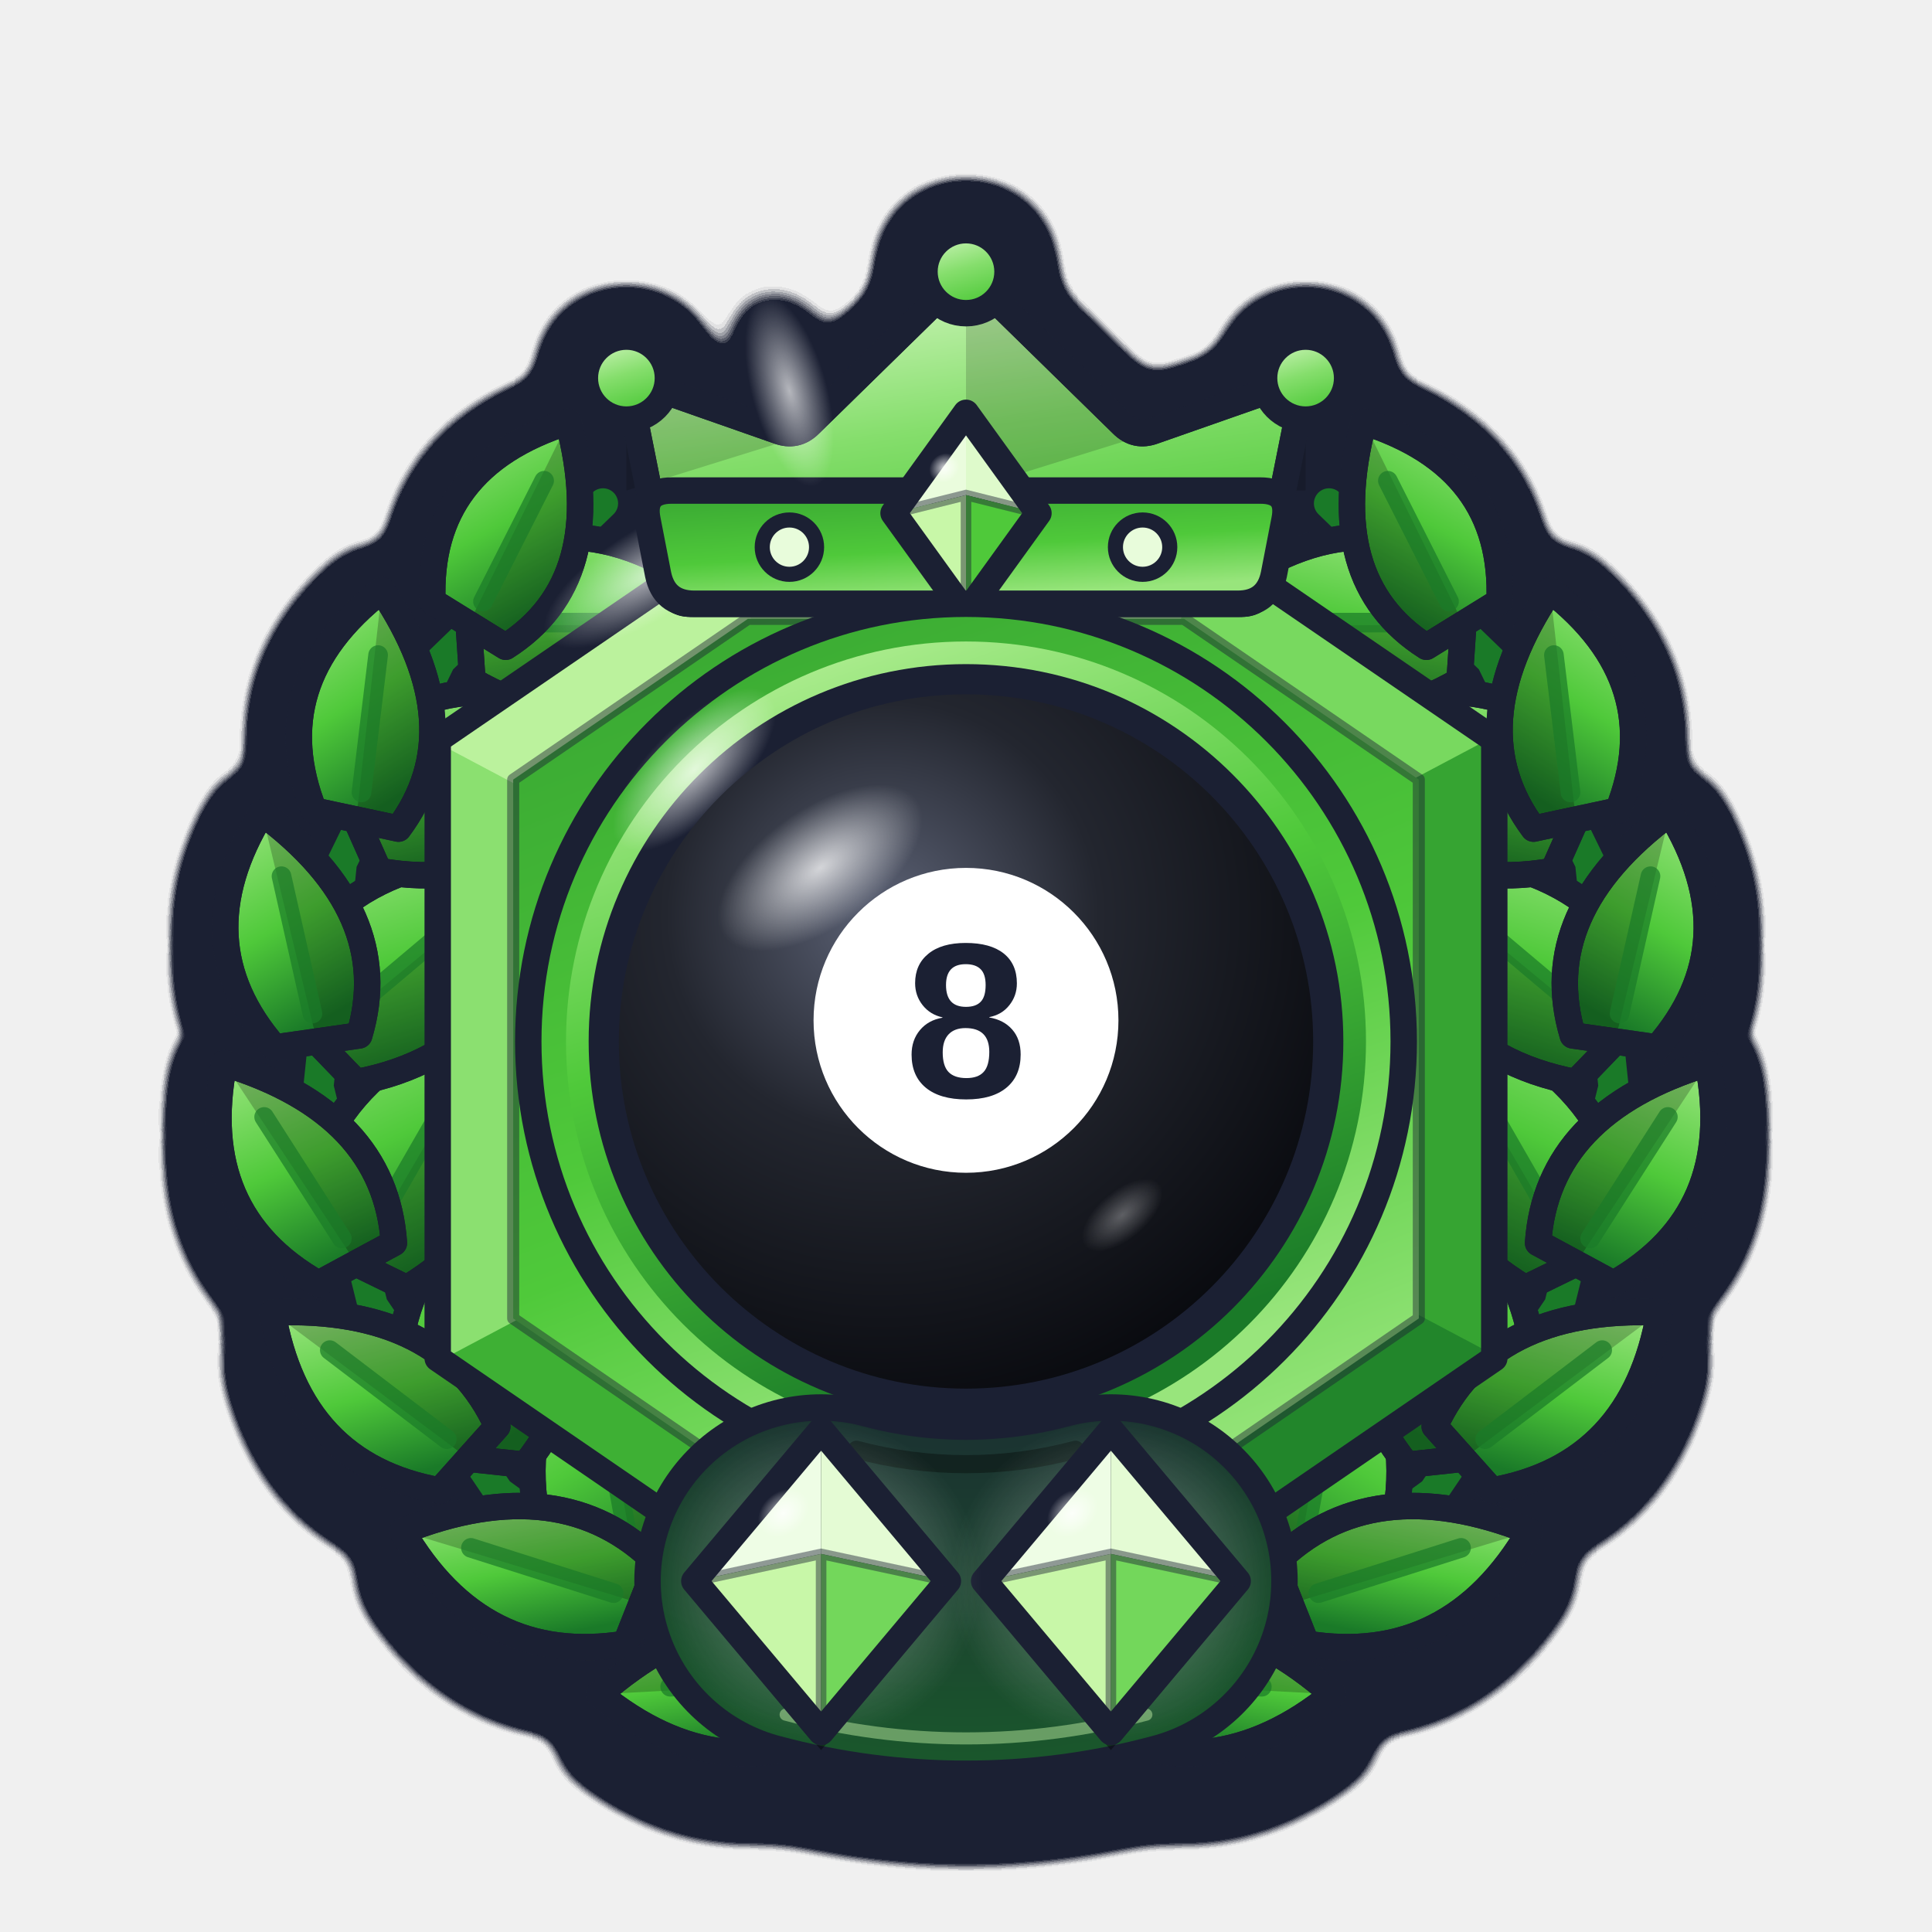
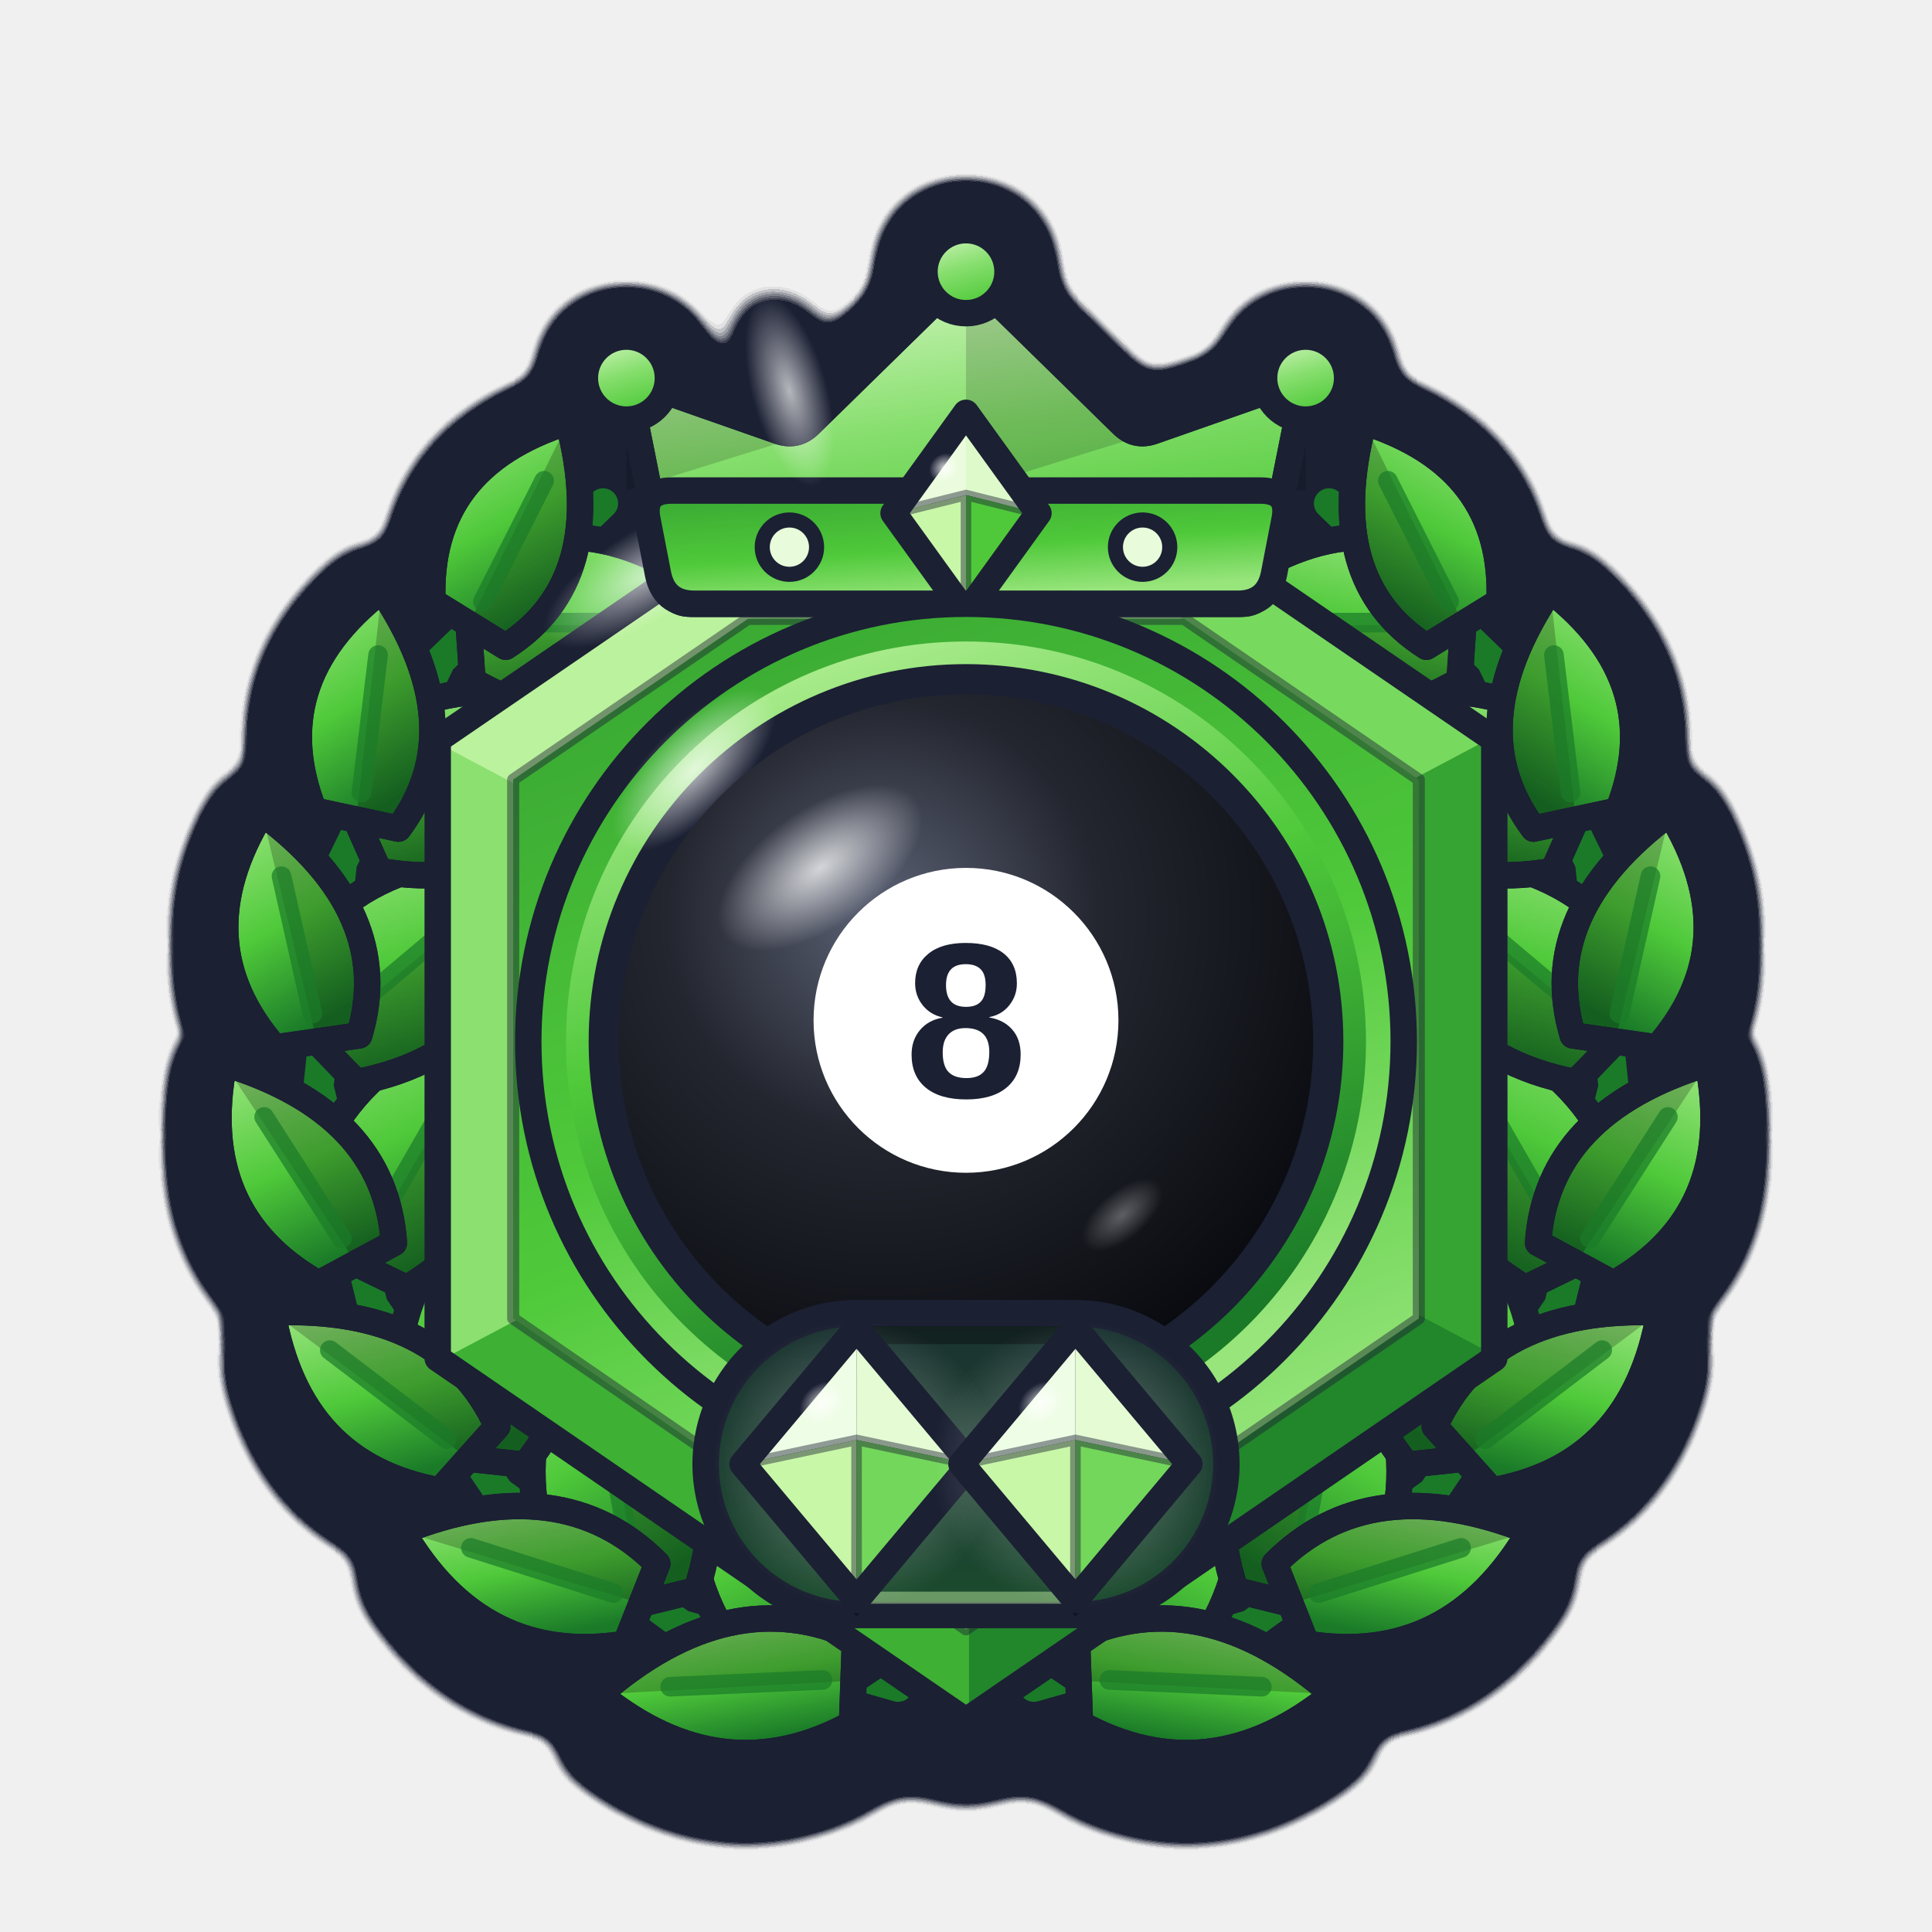
<svg xmlns="http://www.w3.org/2000/svg" width="512" height="512" viewBox="0 0 256 256">
  <defs>
    <linearGradient id="blue" x1="0" y1="0" x2="0.35" y2="1">
      <stop offset="0" stop-color="#9ED3FF" />
      <stop offset="0.45" stop-color="#3B9BFF" />
      <stop offset="1" stop-color="#1F6BD0" />
    </linearGradient>
    <linearGradient id="green" x1="0" y1="0" x2="0.35" y2="1">
      <stop offset="0" stop-color="#A8F5BE" />
      <stop offset="0.45" stop-color="#3DD66B" />
      <stop offset="1" stop-color="#1E9E47" />
    </linearGradient>
    <linearGradient id="red" x1="0" y1="0" x2="0.35" y2="1">
      <stop offset="0" stop-color="#FFA3A3" />
      <stop offset="0.45" stop-color="#FF4D4D" />
      <stop offset="1" stop-color="#C9283A" />
    </linearGradient>
    <linearGradient id="gold" x1="0" y1="0" x2="0.35" y2="1">
      <stop offset="0" stop-color="#FFF1A0" />
      <stop offset="0.45" stop-color="#FFC928" />
      <stop offset="1" stop-color="#DB8E00" />
    </linearGradient>
    <linearGradient id="wood" x1="0" y1="0" x2="0.35" y2="1">
      <stop offset="0" stop-color="#FFD9A0" />
      <stop offset="0.45" stop-color="#E7A35C" />
      <stop offset="1" stop-color="#A8622A" />
    </linearGradient>
    <linearGradient id="darkwood" x1="0" y1="0" x2="0.35" y2="1">
      <stop offset="0" stop-color="#C07A45" />
      <stop offset="0.45" stop-color="#8A4B22" />
      <stop offset="1" stop-color="#5E3014" />
    </linearGradient>
    <linearGradient id="white" x1="0" y1="0" x2="0.35" y2="1">
      <stop offset="0" stop-color="#FFFFFF" />
      <stop offset="0.45" stop-color="#F4F8FF" />
      <stop offset="1" stop-color="#C9D6EA" />
    </linearGradient>
    <linearGradient id="grey" x1="0" y1="0" x2="0.35" y2="1">
      <stop offset="0" stop-color="#E4E9F2" />
      <stop offset="0.45" stop-color="#AEB8C8" />
      <stop offset="1" stop-color="#7B869A" />
    </linearGradient>
    <linearGradient id="steel" x1="0" y1="0" x2="0.35" y2="1">
      <stop offset="0" stop-color="#D8E6F7" />
      <stop offset="0.45" stop-color="#9FB2CC" />
      <stop offset="1" stop-color="#6A7D98" />
    </linearGradient>
    <linearGradient id="cloth" x1="0" y1="0" x2="0.35" y2="1">
      <stop offset="0" stop-color="#6FE08E" />
      <stop offset="0.45" stop-color="#2FA24F" />
      <stop offset="1" stop-color="#1C7A37" />
    </linearGradient>
    <linearGradient id="sad" x1="0" y1="0" x2="0.35" y2="1">
      <stop offset="0" stop-color="#C4D4EE" />
      <stop offset="0.45" stop-color="#8EA3C7" />
      <stop offset="1" stop-color="#5E7299" />
    </linearGradient>
    <linearGradient id="purple" x1="0" y1="0" x2="0.35" y2="1">
      <stop offset="0" stop-color="#D7B8FF" />
      <stop offset="0.45" stop-color="#A259FF" />
      <stop offset="1" stop-color="#6E2FD0" />
    </linearGradient>
    <radialGradient id="shine" cx="0.5" cy="0.5" r="0.5">
      <stop offset="0" stop-color="#FFFFFF" stop-opacity="0.9" />
      <stop offset="1" stop-color="#FFFFFF" stop-opacity="0" />
    </radialGradient>
    <filter id="ink" x="-30%" y="-30%" width="160%" height="160%" color-interpolation-filters="sRGB">
      <feGaussianBlur in="SourceAlpha" stdDeviation="6.92" result="blur" />
      <feComponentTransfer in="blur" result="grown">
        <feFuncA type="linear" slope="7" intercept="-0.35" />
      </feComponentTransfer>
      <feOffset in="grown" dy="6" result="lip" />
      <feMerge result="both">
        <feMergeNode in="lip" />
        <feMergeNode in="grown" />
      </feMerge>
      <feFlood flood-color="#1B2033" />
      <feComposite in2="both" operator="in" result="outline" />
      <feMerge>
        <feMergeNode in="outline" />
        <feMergeNode in="SourceGraphic" />
      </feMerge>
    </filter>
  </defs>
  <defs>
    <filter id="badgeInk" x="-20%" y="-20%" width="140%" height="140%" color-interpolation-filters="sRGB">
      <feGaussianBlur in="SourceAlpha" stdDeviation="3.2" result="blur" />
      <feComponentTransfer in="blur" result="grown">
        <feFuncA type="linear" slope="40" intercept="-0.716" />
      </feComponentTransfer>
      <feOffset in="grown" dy="5" result="lip" />
      <feMerge result="both">
        <feMergeNode in="lip" />
        <feMergeNode in="grown" />
      </feMerge>
      <feFlood flood-color="#1B2033" />
      <feComposite in2="both" operator="in" result="outline" />
      <feMerge>
        <feMergeNode in="outline" />
        <feMergeNode in="SourceGraphic" />
      </feMerge>
    </filter>
  </defs>
  <defs>
    <linearGradient id="m" x1="0" y1="0" x2="0.35" y2="1">
      <stop offset="0.00" stop-color="#C8F7A8" />
      <stop offset="0.50" stop-color="#4FC93A" />
      <stop offset="1.00" stop-color="#1A7A28" />
    </linearGradient>
    <linearGradient id="r" x1="0" y1="0" x2="0.35" y2="1">
      <stop offset="0.00" stop-color="#37A532" />
      <stop offset="0.60" stop-color="#4FC93A" />
      <stop offset="1.00" stop-color="#98E57C" />
    </linearGradient>
    <linearGradient id="w" x1="0" y1="0" x2="0.35" y2="1">
      <stop offset="0.00" stop-color="#9EE782" />
      <stop offset="0.55" stop-color="#4FC93A" />
      <stop offset="1.00" stop-color="#1A7A28" />
    </linearGradient>
    <linearGradient id="c" x1="0" y1="0" x2="0.3" y2="1">
      <stop offset="0.00" stop-color="#DEFACB" />
      <stop offset="0.55" stop-color="#85DE6C" />
      <stop offset="1.00" stop-color="#4FC93A" />
    </linearGradient>
    <linearGradient id="s" x1="0" y1="0" x2="0.2" y2="1">
      <stop offset="0.00" stop-color="#FFFFFF" />
      <stop offset="0.50" stop-color="#DEFACB" />
      <stop offset="1.00" stop-color="#A4E987" />
    </linearGradient>
    <linearGradient id="g" x1="0" y1="0" x2="0.35" y2="1">
      <stop offset="0.00" stop-color="#FFF3A6" />
      <stop offset="0.50" stop-color="#FFC928" />
      <stop offset="1.00" stop-color="#C97F00" />
    </linearGradient>
    <linearGradient id="gr" x1="0" y1="0" x2="0.35" y2="1">
      <stop offset="0.00" stop-color="#E7A816" />
      <stop offset="0.60" stop-color="#FFC928" />
      <stop offset="1.00" stop-color="#FFE274" />
    </linearGradient>
    <radialGradient id="ball" cx="0.38" cy="0.32" r="0.78">
      <stop offset="0" stop-color="#5C6275" />
      <stop offset="0.4" stop-color="#23262F" />
      <stop offset="1" stop-color="#06070B" />
    </radialGradient>
  </defs>
  <g filter="url(#badgeInk)">
    <path d="M119.0 223.5 L90.3 215.3 L66.1 197.7 L49.4 173.0 L42.2 144.0 L45.3 114.3 L58.4 87.5 L79.9 66.7" fill="none" stroke="#1B2033" stroke-width="9" stroke-linecap="round" stroke-linejoin="round" />
    <path d="M119.0 223.5 L90.3 215.3 L66.1 197.7 L49.4 173.0 L42.2 144.0 L45.3 114.3 L58.4 87.5 L79.9 66.7" fill="none" stroke="#1A7A28" stroke-width="4" stroke-linecap="round" stroke-linejoin="round" />
    <path d="M106.8 226.9 Q87.0 214.9 92.1 186.2 Q118.1 194.0 119.3 218.5 Z" fill="url(#w)" stroke="#1B2033" stroke-width="3.5" stroke-linejoin="round" />
    <path d="M113.1 222.7 L119.3 218.5 Q118.1 194.0 92.1 186.2 Z" fill="#000000" opacity="0.22" />
    <path d="M110.3 218.5 L97.5 196.7" fill="none" stroke="#1A7A28" stroke-width="2.6" stroke-linecap="round" stroke-linejoin="round" opacity="0.7" />
    <path d="M106.8 226.9 Q87.0 214.9 92.1 186.2 Q118.1 194.0 119.3 218.5 Z" fill="none" stroke="#1B2033" stroke-width="3.5" stroke-linejoin="round" />
    <path d="M112.9 228.4 Q95.7 237.8 79.4 224.5 Q96.7 209.4 113.3 217.0 Z" fill="url(#w)" stroke="#1B2033" stroke-width="3.5" stroke-linejoin="round" />
    <path d="M113.1 222.7 L113.3 217.0 Q96.7 209.4 79.4 224.5 Z" fill="#000000" opacity="0.22" />
    <path d="M109.0 222.6 L88.8 223.5" fill="none" stroke="#1A7A28" stroke-width="2.6" stroke-linecap="round" stroke-linejoin="round" opacity="0.7" />
    <path d="M112.9 228.4 Q95.7 237.8 79.4 224.5 Q96.7 209.4 113.3 217.0 Z" fill="none" stroke="#1B2033" stroke-width="3.5" stroke-linejoin="round" />
    <path d="M77.7 214.3 Q63.3 196.7 77.9 171.8 Q99.7 187.6 92.3 210.7 Z" fill="url(#w)" stroke="#1B2033" stroke-width="3.5" stroke-linejoin="round" />
    <path d="M85.0 212.5 L92.3 210.7 Q99.7 187.6 77.9 171.8 Z" fill="#000000" opacity="0.22" />
    <path d="M83.9 207.7 L79.4 183.3" fill="none" stroke="#1A7A28" stroke-width="2.6" stroke-linecap="round" stroke-linejoin="round" opacity="0.7" />
    <path d="M77.7 214.3 Q63.3 196.7 77.9 171.8 Q99.7 187.6 92.3 210.7 Z" fill="none" stroke="#1B2033" stroke-width="3.5" stroke-linejoin="round" />
    <path d="M82.9 217.8 Q63.8 220.9 53.3 202.9 Q74.5 194.5 87.1 207.2 Z" fill="url(#w)" stroke="#1B2033" stroke-width="3.5" stroke-linejoin="round" />
    <path d="M85.0 212.5 L87.1 207.2 Q74.5 194.5 53.3 202.9 Z" fill="#000000" opacity="0.22" />
    <path d="M81.3 211.1 L62.4 205.1" fill="none" stroke="#1A7A28" stroke-width="2.6" stroke-linecap="round" stroke-linejoin="round" opacity="0.7" />
    <path d="M82.9 217.8 Q63.8 220.9 53.3 202.9 Q74.5 194.5 87.1 207.2 Z" fill="none" stroke="#1B2033" stroke-width="3.5" stroke-linejoin="round" />
    <path d="M54.7 192.5 Q47.1 171.4 69.3 153.4 Q84.4 175.3 69.6 194.1 Z" fill="url(#w)" stroke="#1B2033" stroke-width="3.5" stroke-linejoin="round" />
    <path d="M62.1 193.3 L69.6 194.1 Q84.4 175.3 69.3 153.4 Z" fill="#000000" opacity="0.22" />
    <path d="M62.7 188.5 L66.8 164.5" fill="none" stroke="#1A7A28" stroke-width="2.6" stroke-linecap="round" stroke-linejoin="round" opacity="0.7" />
    <path d="M54.7 192.5 Q47.1 171.4 69.3 153.4 Q84.4 175.3 69.6 194.1 Z" fill="none" stroke="#1B2033" stroke-width="3.5" stroke-linejoin="round" />
    <path d="M58.3 197.5 Q39.6 194.2 36.1 173.9 Q58.6 173.0 65.9 189.0 Z" fill="url(#w)" stroke="#1B2033" stroke-width="3.5" stroke-linejoin="round" />
    <path d="M62.1 193.3 L65.9 189.0 Q58.6 173.0 36.1 173.9 Z" fill="#000000" opacity="0.22" />
    <path d="M59.2 190.7 L43.7 178.9" fill="none" stroke="#1A7A28" stroke-width="2.6" stroke-linecap="round" stroke-linejoin="round" opacity="0.7" />
    <path d="M58.3 197.5 Q39.6 194.2 36.1 173.9 Q58.6 173.0 65.9 189.0 Z" fill="none" stroke="#1B2033" stroke-width="3.5" stroke-linejoin="round" />
    <path d="M40.4 164.1 Q40.4 142.1 67.2 133.1 Q74.1 158.5 53.9 170.7 Z" fill="url(#w)" stroke="#1B2033" stroke-width="3.5" stroke-linejoin="round" />
    <path d="M47.2 167.4 L53.9 170.7 Q74.1 158.5 67.2 133.1 Z" fill="#000000" opacity="0.22" />
    <path d="M49.3 163.2 L61.2 142.5" fill="none" stroke="#1A7A28" stroke-width="2.6" stroke-linecap="round" stroke-linejoin="round" opacity="0.7" />
    <path d="M40.4 164.1 Q40.4 142.1 67.2 133.1 Q74.1 158.5 53.9 170.7 Z" fill="none" stroke="#1B2033" stroke-width="3.5" stroke-linejoin="round" />
    <path d="M42.2 170.1 Q25.8 160.8 29.7 140.9 Q51.0 147.4 52.2 164.7 Z" fill="url(#w)" stroke="#1B2033" stroke-width="3.5" stroke-linejoin="round" />
    <path d="M47.2 167.4 L52.2 164.7 Q51.0 147.4 29.7 140.9 Z" fill="#000000" opacity="0.22" />
    <path d="M45.3 164.1 L35.0 148.0" fill="none" stroke="#1A7A28" stroke-width="2.6" stroke-linecap="round" stroke-linejoin="round" opacity="0.7" />
    <path d="M42.2 170.1 Q25.8 160.8 29.7 140.9 Q51.0 147.4 52.2 164.7 Z" fill="none" stroke="#1B2033" stroke-width="3.5" stroke-linejoin="round" />
    <path d="M36.8 132.6 Q44.0 112.1 72.0 113.2 Q70.0 139.1 47.2 143.4 Z" fill="url(#w)" stroke="#1B2033" stroke-width="3.5" stroke-linejoin="round" />
    <path d="M42.0 138.0 L47.2 143.4 Q70.0 139.1 72.0 113.2 Z" fill="#000000" opacity="0.22" />
    <path d="M45.4 134.8 L63.2 119.8" fill="none" stroke="#1A7A28" stroke-width="2.6" stroke-linecap="round" stroke-linejoin="round" opacity="0.7" />
    <path d="M36.8 132.6 Q44.0 112.1 72.0 113.2 Q70.0 139.1 47.2 143.4 Z" fill="none" stroke="#1B2033" stroke-width="3.5" stroke-linejoin="round" />
    <path d="M36.4 138.8 Q24.2 124.8 34.7 107.7 Q52.5 120.9 47.6 137.2 Z" fill="url(#w)" stroke="#1B2033" stroke-width="3.5" stroke-linejoin="round" />
    <path d="M42.0 138.0 L47.6 137.2 Q52.5 120.9 34.7 107.7 Z" fill="#000000" opacity="0.22" />
    <path d="M41.4 134.3 L37.3 116.1" fill="none" stroke="#1A7A28" stroke-width="2.6" stroke-linecap="round" stroke-linejoin="round" opacity="0.7" />
    <path d="M36.4 138.8 Q24.2 124.8 34.7 107.7 Q52.5 120.9 47.6 137.2 Z" fill="none" stroke="#1B2033" stroke-width="3.5" stroke-linejoin="round" />
    <path d="M44.1 101.7 Q57.5 85.1 83.1 95.9 Q72.8 119.4 50.2 115.4 Z" fill="url(#w)" stroke="#1B2033" stroke-width="3.5" stroke-linejoin="round" />
    <path d="M47.2 108.6 L50.2 115.4 Q72.8 119.4 83.1 95.9 Z" fill="#000000" opacity="0.22" />
    <path d="M51.4 106.8 L72.9 99.0" fill="none" stroke="#1A7A28" stroke-width="2.6" stroke-linecap="round" stroke-linejoin="round" opacity="0.7" />
    <path d="M44.1 101.7 Q57.5 85.1 83.1 95.9 Q72.8 119.4 50.2 115.4 Z" fill="none" stroke="#1B2033" stroke-width="3.5" stroke-linejoin="round" />
    <path d="M41.6 107.4 Q34.9 90.4 50.6 78.2 Q62.8 96.4 52.8 109.8 Z" fill="url(#w)" stroke="#1B2033" stroke-width="3.5" stroke-linejoin="round" />
    <path d="M47.2 108.6 L52.8 109.8 Q62.8 96.4 50.6 78.2 Z" fill="#000000" opacity="0.22" />
    <path d="M47.9 105.0 L50.1 86.8" fill="none" stroke="#1A7A28" stroke-width="2.6" stroke-linecap="round" stroke-linejoin="round" opacity="0.7" />
    <path d="M41.6 107.4 Q34.9 90.4 50.6 78.2 Q62.8 96.4 52.8 109.8 Z" fill="none" stroke="#1B2033" stroke-width="3.5" stroke-linejoin="round" />
    <path d="M61.6 75.2 Q79.5 64.2 99.4 83.1 Q82.1 101.6 62.6 90.2 Z" fill="url(#w)" stroke="#1B2033" stroke-width="3.5" stroke-linejoin="round" />
    <path d="M62.1 82.7 L62.6 90.2 Q82.1 101.6 99.4 83.1 Z" fill="#000000" opacity="0.22" />
    <path d="M66.6 82.5 L89.0 82.5" fill="none" stroke="#1A7A28" stroke-width="2.6" stroke-linecap="round" stroke-linejoin="round" opacity="0.7" />
    <path d="M61.6 75.2 Q79.5 64.2 99.4 83.1 Q82.1 101.6 62.6 90.2 Z" fill="none" stroke="#1B2033" stroke-width="3.5" stroke-linejoin="round" />
    <path d="M57.3 79.7 Q56.6 61.8 75.3 55.9 Q80.8 76.9 67.0 85.7 Z" fill="url(#w)" stroke="#1B2033" stroke-width="3.5" stroke-linejoin="round" />
    <path d="M62.1 82.7 L67.0 85.7 Q80.8 76.9 75.3 55.9 Z" fill="#000000" opacity="0.22" />
    <path d="M64.0 79.7 L72.1 63.7" fill="none" stroke="#1A7A28" stroke-width="2.6" stroke-linecap="round" stroke-linejoin="round" opacity="0.7" />
    <path d="M57.3 79.7 Q56.6 61.8 75.3 55.9 Q80.8 76.9 67.0 85.7 Z" fill="none" stroke="#1B2033" stroke-width="3.5" stroke-linejoin="round" />
    <g transform="matrix(-1 0 0 1 256 0)">
      <path d="M119.0 223.5 L90.3 215.3 L66.1 197.7 L49.4 173.0 L42.2 144.0 L45.3 114.3 L58.4 87.5 L79.9 66.7" fill="none" stroke="#1B2033" stroke-width="9" stroke-linecap="round" stroke-linejoin="round" />
      <path d="M119.0 223.5 L90.3 215.3 L66.1 197.7 L49.4 173.0 L42.2 144.0 L45.3 114.3 L58.4 87.5 L79.9 66.7" fill="none" stroke="#1A7A28" stroke-width="4" stroke-linecap="round" stroke-linejoin="round" />
      <path d="M106.8 226.9 Q87.0 214.9 92.1 186.2 Q118.1 194.0 119.3 218.5 Z" fill="url(#w)" stroke="#1B2033" stroke-width="3.5" stroke-linejoin="round" />
      <path d="M113.1 222.7 L119.3 218.5 Q118.1 194.0 92.1 186.2 Z" fill="#000000" opacity="0.22" />
      <path d="M110.3 218.5 L97.5 196.7" fill="none" stroke="#1A7A28" stroke-width="2.6" stroke-linecap="round" stroke-linejoin="round" opacity="0.7" />
      <path d="M106.8 226.9 Q87.0 214.9 92.1 186.2 Q118.1 194.0 119.3 218.5 Z" fill="none" stroke="#1B2033" stroke-width="3.5" stroke-linejoin="round" />
      <path d="M112.9 228.4 Q95.7 237.8 79.4 224.5 Q96.7 209.4 113.3 217.0 Z" fill="url(#w)" stroke="#1B2033" stroke-width="3.5" stroke-linejoin="round" />
      <path d="M113.1 222.7 L113.3 217.0 Q96.7 209.4 79.4 224.5 Z" fill="#000000" opacity="0.22" />
      <path d="M109.0 222.6 L88.8 223.5" fill="none" stroke="#1A7A28" stroke-width="2.6" stroke-linecap="round" stroke-linejoin="round" opacity="0.7" />
      <path d="M112.9 228.4 Q95.7 237.8 79.4 224.5 Q96.7 209.4 113.3 217.0 Z" fill="none" stroke="#1B2033" stroke-width="3.5" stroke-linejoin="round" />
      <path d="M77.7 214.3 Q63.3 196.7 77.9 171.8 Q99.7 187.6 92.3 210.7 Z" fill="url(#w)" stroke="#1B2033" stroke-width="3.5" stroke-linejoin="round" />
      <path d="M85.0 212.5 L92.3 210.7 Q99.7 187.6 77.9 171.8 Z" fill="#000000" opacity="0.22" />
      <path d="M83.9 207.7 L79.4 183.3" fill="none" stroke="#1A7A28" stroke-width="2.6" stroke-linecap="round" stroke-linejoin="round" opacity="0.7" />
      <path d="M77.7 214.3 Q63.3 196.7 77.9 171.8 Q99.7 187.6 92.3 210.7 Z" fill="none" stroke="#1B2033" stroke-width="3.5" stroke-linejoin="round" />
      <path d="M82.9 217.8 Q63.8 220.9 53.3 202.9 Q74.5 194.5 87.1 207.2 Z" fill="url(#w)" stroke="#1B2033" stroke-width="3.5" stroke-linejoin="round" />
      <path d="M85.0 212.5 L87.1 207.2 Q74.5 194.5 53.3 202.9 Z" fill="#000000" opacity="0.22" />
      <path d="M81.3 211.1 L62.4 205.1" fill="none" stroke="#1A7A28" stroke-width="2.6" stroke-linecap="round" stroke-linejoin="round" opacity="0.7" />
      <path d="M82.9 217.8 Q63.8 220.9 53.3 202.9 Q74.5 194.5 87.1 207.2 Z" fill="none" stroke="#1B2033" stroke-width="3.5" stroke-linejoin="round" />
      <path d="M54.7 192.5 Q47.1 171.4 69.3 153.4 Q84.4 175.3 69.6 194.1 Z" fill="url(#w)" stroke="#1B2033" stroke-width="3.5" stroke-linejoin="round" />
      <path d="M62.1 193.3 L69.6 194.1 Q84.4 175.3 69.3 153.4 Z" fill="#000000" opacity="0.22" />
      <path d="M62.7 188.5 L66.8 164.5" fill="none" stroke="#1A7A28" stroke-width="2.6" stroke-linecap="round" stroke-linejoin="round" opacity="0.7" />
      <path d="M54.7 192.5 Q47.1 171.4 69.3 153.4 Q84.4 175.3 69.6 194.1 Z" fill="none" stroke="#1B2033" stroke-width="3.5" stroke-linejoin="round" />
      <path d="M58.3 197.5 Q39.6 194.2 36.1 173.9 Q58.6 173.0 65.9 189.0 Z" fill="url(#w)" stroke="#1B2033" stroke-width="3.5" stroke-linejoin="round" />
      <path d="M62.1 193.3 L65.9 189.0 Q58.6 173.0 36.1 173.9 Z" fill="#000000" opacity="0.22" />
      <path d="M59.2 190.7 L43.7 178.9" fill="none" stroke="#1A7A28" stroke-width="2.6" stroke-linecap="round" stroke-linejoin="round" opacity="0.7" />
      <path d="M58.3 197.5 Q39.6 194.2 36.1 173.9 Q58.6 173.0 65.9 189.0 Z" fill="none" stroke="#1B2033" stroke-width="3.5" stroke-linejoin="round" />
      <path d="M40.4 164.1 Q40.4 142.1 67.2 133.1 Q74.1 158.5 53.9 170.7 Z" fill="url(#w)" stroke="#1B2033" stroke-width="3.5" stroke-linejoin="round" />
      <path d="M47.2 167.4 L53.9 170.7 Q74.1 158.5 67.2 133.1 Z" fill="#000000" opacity="0.22" />
      <path d="M49.3 163.2 L61.2 142.5" fill="none" stroke="#1A7A28" stroke-width="2.6" stroke-linecap="round" stroke-linejoin="round" opacity="0.7" />
      <path d="M40.4 164.1 Q40.4 142.1 67.2 133.1 Q74.1 158.5 53.9 170.7 Z" fill="none" stroke="#1B2033" stroke-width="3.5" stroke-linejoin="round" />
      <path d="M42.2 170.1 Q25.8 160.8 29.7 140.9 Q51.0 147.4 52.2 164.7 Z" fill="url(#w)" stroke="#1B2033" stroke-width="3.5" stroke-linejoin="round" />
      <path d="M47.2 167.4 L52.2 164.7 Q51.0 147.4 29.7 140.9 Z" fill="#000000" opacity="0.22" />
      <path d="M45.3 164.1 L35.0 148.0" fill="none" stroke="#1A7A28" stroke-width="2.6" stroke-linecap="round" stroke-linejoin="round" opacity="0.7" />
      <path d="M42.2 170.1 Q25.8 160.8 29.7 140.9 Q51.0 147.4 52.2 164.7 Z" fill="none" stroke="#1B2033" stroke-width="3.5" stroke-linejoin="round" />
      <path d="M36.8 132.6 Q44.0 112.1 72.0 113.2 Q70.0 139.1 47.2 143.4 Z" fill="url(#w)" stroke="#1B2033" stroke-width="3.5" stroke-linejoin="round" />
      <path d="M42.0 138.0 L47.2 143.4 Q70.0 139.1 72.0 113.2 Z" fill="#000000" opacity="0.22" />
      <path d="M45.4 134.8 L63.2 119.8" fill="none" stroke="#1A7A28" stroke-width="2.6" stroke-linecap="round" stroke-linejoin="round" opacity="0.7" />
      <path d="M36.8 132.6 Q44.0 112.1 72.0 113.2 Q70.0 139.1 47.2 143.4 Z" fill="none" stroke="#1B2033" stroke-width="3.5" stroke-linejoin="round" />
      <path d="M36.4 138.8 Q24.2 124.8 34.7 107.7 Q52.5 120.9 47.6 137.2 Z" fill="url(#w)" stroke="#1B2033" stroke-width="3.5" stroke-linejoin="round" />
      <path d="M42.0 138.0 L47.6 137.2 Q52.5 120.9 34.7 107.7 Z" fill="#000000" opacity="0.22" />
      <path d="M41.4 134.3 L37.3 116.1" fill="none" stroke="#1A7A28" stroke-width="2.6" stroke-linecap="round" stroke-linejoin="round" opacity="0.7" />
      <path d="M36.4 138.8 Q24.2 124.8 34.7 107.7 Q52.5 120.9 47.6 137.2 Z" fill="none" stroke="#1B2033" stroke-width="3.5" stroke-linejoin="round" />
      <path d="M44.1 101.7 Q57.5 85.1 83.1 95.9 Q72.8 119.4 50.2 115.4 Z" fill="url(#w)" stroke="#1B2033" stroke-width="3.5" stroke-linejoin="round" />
      <path d="M47.2 108.6 L50.2 115.4 Q72.8 119.4 83.1 95.9 Z" fill="#000000" opacity="0.22" />
      <path d="M51.4 106.8 L72.9 99.0" fill="none" stroke="#1A7A28" stroke-width="2.6" stroke-linecap="round" stroke-linejoin="round" opacity="0.7" />
      <path d="M44.1 101.7 Q57.5 85.1 83.1 95.9 Q72.8 119.4 50.2 115.4 Z" fill="none" stroke="#1B2033" stroke-width="3.5" stroke-linejoin="round" />
      <path d="M41.6 107.4 Q34.9 90.4 50.6 78.2 Q62.8 96.4 52.8 109.8 Z" fill="url(#w)" stroke="#1B2033" stroke-width="3.5" stroke-linejoin="round" />
      <path d="M47.2 108.6 L52.8 109.8 Q62.8 96.4 50.6 78.2 Z" fill="#000000" opacity="0.22" />
      <path d="M47.9 105.0 L50.1 86.8" fill="none" stroke="#1A7A28" stroke-width="2.6" stroke-linecap="round" stroke-linejoin="round" opacity="0.7" />
      <path d="M41.6 107.4 Q34.9 90.4 50.6 78.2 Q62.8 96.4 52.8 109.8 Z" fill="none" stroke="#1B2033" stroke-width="3.5" stroke-linejoin="round" />
      <path d="M61.6 75.2 Q79.5 64.2 99.4 83.1 Q82.1 101.6 62.6 90.2 Z" fill="url(#w)" stroke="#1B2033" stroke-width="3.5" stroke-linejoin="round" />
      <path d="M62.1 82.7 L62.6 90.2 Q82.1 101.6 99.4 83.1 Z" fill="#000000" opacity="0.22" />
      <path d="M66.6 82.5 L89.0 82.5" fill="none" stroke="#1A7A28" stroke-width="2.6" stroke-linecap="round" stroke-linejoin="round" opacity="0.7" />
      <path d="M61.6 75.2 Q79.5 64.2 99.4 83.1 Q82.1 101.6 62.6 90.2 Z" fill="none" stroke="#1B2033" stroke-width="3.5" stroke-linejoin="round" />
      <path d="M57.3 79.7 Q56.6 61.8 75.3 55.9 Q80.8 76.9 67.0 85.7 Z" fill="url(#w)" stroke="#1B2033" stroke-width="3.5" stroke-linejoin="round" />
      <path d="M62.1 82.7 L67.0 85.7 Q80.8 76.9 75.3 55.9 Z" fill="#000000" opacity="0.22" />
      <path d="M64.0 79.7 L72.1 63.7" fill="none" stroke="#1A7A28" stroke-width="2.6" stroke-linecap="round" stroke-linejoin="round" opacity="0.7" />
      <path d="M57.3 79.7 Q56.6 61.8 75.3 55.9 Q80.8 76.9 67.0 85.7 Z" fill="none" stroke="#1B2033" stroke-width="3.5" stroke-linejoin="round" />
    </g>
    <path d="M96.0 72.0 L160.0 72.0 L156.9 82.0 L99.1 82.0 Z" fill="#A9EB8C" stroke="#A9EB8C" stroke-width="0.8" />
    <path d="M160.0 72.0 L198.0 98.0 L188.0 103.3 L156.9 82.0 Z" fill="#78D95F" stroke="#78D95F" stroke-width="0.8" />
    <path d="M198.0 98.0 L198.0 180.0 L188.0 174.7 L188.0 103.3 Z" fill="#36A432" stroke="#36A432" stroke-width="0.8" />
    <path d="M198.0 180.0 L128.0 228.0 L128.0 215.9 L188.0 174.7 Z" fill="#22862B" stroke="#22862B" stroke-width="0.8" />
    <path d="M128.0 228.0 L58.0 180.0 L68.0 174.7 L128.0 215.9 Z" fill="#3EB034" stroke="#3EB034" stroke-width="0.8" />
    <path d="M58.0 180.0 L58.0 98.0 L68.0 103.3 L68.0 174.7 Z" fill="#8BE070" stroke="#8BE070" stroke-width="0.8" />
    <path d="M58.0 98.0 L96.0 72.0 L99.1 82.0 L68.0 103.3 Z" fill="#BBF29D" stroke="#BBF29D" stroke-width="0.8" />
    <path d="M99.1 82.0 L156.9 82.0 L188.0 103.3 L188.0 174.7 L128.0 215.9 L68.0 174.7 L68.0 103.3 Z" fill="url(#r)" />
    <path d="M99.1 82.0 L156.9 82.0 L188.0 103.3 L188.0 174.7 L128.0 215.9 L68.0 174.7 L68.0 103.3 Z" fill="none" stroke="#1B2033" stroke-width="1.6" stroke-opacity="0.45" stroke-linejoin="round" />
    <path d="M96.0 72.0 L160.0 72.0 L198.0 98.0 L198.0 180.0 L128.0 228.0 L58.0 180.0 L58.0 98.0 Z" fill="none" stroke="#1B2033" stroke-width="3.5" stroke-linejoin="round" />
    <ellipse cx="86" cy="76" rx="16" ry="6" fill="url(#shine)" opacity="0.75" transform="rotate(-32 86 76)" />
    <path d="M91.5 80.0 Q89.0 80.0 88.5 77.5 L83.5 52.5 Q83.0 50.1 85.4 50.9 L103.1 57.1 Q105.5 58.0 107.3 56.2 L126.2 37.7 Q128.0 36.0 129.8 37.7 L148.7 56.2 Q150.5 58.0 152.9 57.1 L170.6 50.9 Q173.0 50.1 172.5 52.5 L167.5 77.5 Q167.0 80.0 164.5 80.0 Z" fill="url(#c)" stroke="#1B2033" stroke-width="3.5" stroke-linejoin="round" />
    <path d="M83.0 50.1 L83.0 65.0 L105.5 58.0 Z" fill="#000000" opacity="0.16" />
    <path d="M128.0 36.0 L128.0 65.0 L150.5 58.0 Z" fill="#000000" opacity="0.16" />
    <path d="M173.0 50.1 L173.0 65.0 L170.0 65.0 Z" fill="#000000" opacity="0.16" />
    <path d="M91.5 80.0 Q89.0 80.0 88.5 77.5 L83.5 52.5 Q83.0 50.1 85.4 50.9 L103.1 57.1 Q105.5 58.0 107.3 56.2 L126.2 37.7 Q128.0 36.0 129.8 37.7 L148.7 56.2 Q150.5 58.0 152.9 57.1 L170.6 50.9 Q173.0 50.1 172.5 52.5 L167.5 77.5 Q167.0 80.0 164.5 80.0 Z" fill="none" stroke="#1B2033" stroke-width="3.5" stroke-linejoin="round" />
    <circle cx="83.0" cy="50.1" r="5.5" fill="url(#c)" stroke="#1B2033" stroke-width="3.5" />
    <circle cx="128.0" cy="36.0" r="5.5" fill="url(#c)" stroke="#1B2033" stroke-width="3.5" />
    <circle cx="173.0" cy="50.1" r="5.5" fill="url(#c)" stroke="#1B2033" stroke-width="3.5" />
    <path d="M85.8 68.9 Q85.0 65.0 89.0 65.0 L167.0 65.0 Q171.0 65.0 170.2 68.9 L168.8 76.1 Q168.0 80.0 164.0 80.0 L92.0 80.0 Q88.0 80.0 87.2 76.1 Z" fill="url(#r)" stroke="#1B2033" stroke-width="3.5" stroke-linejoin="round" />
    <ellipse cx="104.6" cy="51.8" rx="5" ry="13" fill="url(#shine)" opacity="0.75" transform="rotate(-15 104.6 51.8)" />
    <path d="M118.4 68.0 L128.0 54.7 L128.0 65.6 Z" fill="#EAFCDD" />
    <path d="M128.0 54.7 L137.6 68.0 L128.0 65.6 Z" fill="#DEFACB" />
    <path d="M118.4 68.0 L128.0 65.6 L128.0 81.3 Z" fill="#C8F7A8" />
    <path d="M128.0 65.6 L137.6 68.0 L128.0 81.3 Z" fill="#4FC93A" />
    <path d="M128.0 54.7 L137.6 68.0 L128.0 81.3 L118.4 68.0 Z" fill="none" stroke="#1B2033" stroke-width="3.5" stroke-linejoin="round" />
    <path d="M118.4 68.0 L128.0 65.6 L137.6 68.0 M128.0 65.6 L128.0 81.3" fill="none" stroke="#1B2033" stroke-width="1.4" opacity="0.45" />
    <ellipse cx="125.127" cy="62.015" rx="2.107" ry="1.862" fill="url(#shine)" opacity="0.9" transform="rotate(-40 125.1272 62.015)" />
    <circle cx="104.6" cy="72.5" r="3.6" fill="#E8FCDB" stroke="#1B2033" stroke-width="2" />
    <circle cx="151.4" cy="72.5" r="3.6" fill="#E8FCDB" stroke="#1B2033" stroke-width="2" />
    <circle cx="128" cy="138" r="58" fill="url(#r)" stroke="#1B2033" stroke-width="3.5" />
    <circle cx="128" cy="138" r="53" fill="url(#m)" />
    <circle cx="128" cy="138" r="50" fill="#1B2033" />
    <ellipse cx="92" cy="102" rx="14" ry="6" fill="url(#shine)" opacity="0.8" transform="rotate(-45 92 102)" />
    <circle cx="128" cy="138" r="46" fill="url(#ball)" />
    <circle cx="128.0" cy="135.2" r="20.2" fill="#FFFFFF" />
    <text x="128.0" y="145.4" font-family="Arial Black, Arial, sans-serif" font-weight="900" font-size="29.3" text-anchor="middle" fill="#1B2033">8</text>
    <ellipse cx="108.68" cy="115.0" rx="15.64" ry="7.82" fill="url(#shine)" opacity="0.85" transform="rotate(-35 108.68 115.0)" />
    <ellipse cx="148.7" cy="161.0" rx="6.44" ry="3.22" fill="url(#shine)" opacity="0.35" transform="rotate(-40 148.7 161.0)" />
    <defs>
-       <radialGradient id="tray" gradientUnits="userSpaceOnUse" cx="128" cy="138" r="97.0">
-         <stop offset="0.526" stop-color="#1B3231" />
-         <stop offset="0.763" stop-color="#1B442F" />
-         <stop offset="1" stop-color="#1A582C" />
-       </radialGradient>
+       <linearGradient id="tray" gradientUnits="userSpaceOnUse" x1="0" y1="174.0" x2="0" y2="229.0">
+         <stop offset="0" stop-color="#1B3231" />
+         <stop offset="0.55" stop-color="#1B442F" />
+         <stop offset="1" stop-color="#1A5A2C" />
+       </linearGradient>
      <radialGradient id="glow">
        <stop offset="0" stop-color="#FFFFFF" stop-opacity="0.5" />
        <stop offset="1" stop-color="#FFFFFF" stop-opacity="0" />
      </radialGradient>
    </defs>
-     <path d="M147.2 209.5 A74 74 0 0 1 108.8 209.5" fill="none" stroke="#1B2033" stroke-width="49.5" stroke-linecap="round" />
-     <path d="M147.2 209.5 A74 74 0 0 1 108.8 209.5" fill="none" stroke="url(#tray)" stroke-width="42.5" stroke-linecap="round" />
-     <path d="M151.9 227.2 A92.3 92.3 0 0 1 104.1 227.2" fill="none" stroke="#C8F7A8" stroke-width="1.6" stroke-opacity="0.45" stroke-linecap="round" />
-     <path d="M142.5 192.1 A56.0 56.0 0 0 1 113.5 192.1" fill="none" stroke="#000000" stroke-width="2.4" stroke-opacity="0.35" stroke-linecap="round" />
-     <circle cx="147.2" cy="209.5" r="21.3" fill="url(#glow)" opacity="0.8" />
-     <path d="M147.2 191.9 L164.0 211.9 L147.2 231.9 L130.4 211.9 Z" fill="#000000" opacity="0.4" />
-     <path d="M130.4 209.5 L147.2 189.5 L147.2 205.9 Z" fill="#EEFDE5" />
-     <path d="M147.2 189.5 L164.0 209.5 L147.2 205.9 Z" fill="#E4FBD4" />
-     <path d="M130.4 209.5 L147.2 205.9 L147.2 229.5 Z" fill="#C8F7A8" />
-     <path d="M147.2 205.9 L164.0 209.5 L147.2 229.5 Z" fill="#73D75B" />
-     <path d="M147.2 189.5 L164.0 209.5 L147.2 229.5 L130.4 209.5 Z" fill="none" stroke="#1B2033" stroke-width="3.5" stroke-linejoin="round" />
-     <path d="M130.4 209.5 L147.2 205.9 L164.0 209.5 M147.2 205.9 L147.2 229.5" fill="none" stroke="#1B2033" stroke-width="1.4" opacity="0.45" />
-     <ellipse cx="142.113" cy="200.479" rx="3.696" ry="2.8" fill="url(#shine)" opacity="0.9" transform="rotate(-40 142.1126 200.4785)" />
-     <circle cx="108.8" cy="209.5" r="21.3" fill="url(#glow)" opacity="0.8" />
-     <path d="M108.8 191.9 L125.6 211.9 L108.8 231.9 L92.0 211.9 Z" fill="#000000" opacity="0.4" />
-     <path d="M92.0 209.5 L108.8 189.5 L108.8 205.9 Z" fill="#EEFDE5" />
-     <path d="M108.8 189.5 L125.6 209.5 L108.8 205.9 Z" fill="#E4FBD4" />
-     <path d="M92.0 209.5 L108.8 205.9 L108.8 229.5 Z" fill="#C8F7A8" />
-     <path d="M108.8 205.9 L125.6 209.5 L108.8 229.5 Z" fill="#73D75B" />
-     <path d="M108.8 189.5 L125.6 209.5 L108.8 229.5 L92.0 209.5 Z" fill="none" stroke="#1B2033" stroke-width="3.5" stroke-linejoin="round" />
-     <path d="M92.0 209.5 L108.8 205.9 L125.6 209.5 M108.8 205.9 L108.8 229.5" fill="none" stroke="#1B2033" stroke-width="1.4" opacity="0.45" />
-     <ellipse cx="103.807" cy="200.479" rx="3.696" ry="2.8" fill="url(#shine)" opacity="0.9" transform="rotate(-40 103.8074 200.4785)" />
+     <path d="M113.5 194.0 L142.5 194.0" fill="none" stroke-linecap="round" stroke-linejoin="miter" stroke-miterlimit="4" stroke="#1B2033" stroke-width="43.5" />
+     <path d="M113.5 194.0 L142.5 194.0" fill="none" stroke-linecap="round" stroke-linejoin="miter" stroke-miterlimit="4" stroke="url(#tray)" stroke-width="36.5" />
+     <path d="M113.5 211.7 L142.5 211.7" fill="none" stroke="#C8F7A8" stroke-width="1.6" stroke-opacity="0.45" stroke-linecap="round" />
+     <path d="M113.5 176.9 L142.5 176.9" fill="none" stroke="#000000" stroke-width="2.4" stroke-opacity="0.35" stroke-linecap="round" />
+     <circle cx="113.5" cy="194.0" r="19.0" fill="url(#glow)" opacity="0.8" />
+     <path d="M113.5 178.2 L128.6 196.2 L113.5 214.2 L98.4 196.2 Z" fill="#000000" opacity="0.4" />
+     <path d="M98.4 194.0 L113.5 176.0 L113.5 190.8 Z" fill="#EEFDE5" />
+     <path d="M113.5 176.0 L128.6 194.0 L113.5 190.8 Z" fill="#E4FBD4" />
+     <path d="M98.4 194.0 L113.5 190.8 L113.5 212.0 Z" fill="#C8F7A8" />
+     <path d="M113.5 190.8 L128.6 194.0 L113.5 212.0 Z" fill="#73D75B" />
+     <path d="M113.5 176.0 L128.6 194.0 L113.5 212.0 L98.4 194.0 Z" fill="none" stroke="#1B2033" stroke-width="3.5" stroke-linejoin="round" />
+     <path d="M98.4 194.0 L113.5 190.8 L128.6 194.0 M113.5 190.8 L113.5 212.0" fill="none" stroke="#1B2033" stroke-width="1.4" opacity="0.45" />
+     <ellipse cx="108.964" cy="185.91" rx="3.326" ry="2.52" fill="url(#shine)" opacity="0.9" transform="rotate(-40 108.964 185.91)" />
+     <circle cx="142.5" cy="194.0" r="19.0" fill="url(#glow)" opacity="0.8" />
+     <path d="M142.5 178.2 L157.6 196.2 L142.5 214.2 L127.4 196.2 Z" fill="#000000" opacity="0.4" />
+     <path d="M127.4 194.0 L142.5 176.0 L142.5 190.8 Z" fill="#EEFDE5" />
+     <path d="M142.5 176.0 L157.6 194.0 L142.5 190.8 Z" fill="#E4FBD4" />
+     <path d="M127.4 194.0 L142.5 190.8 L142.5 212.0 Z" fill="#C8F7A8" />
+     <path d="M142.5 190.8 L157.6 194.0 L142.5 212.0 Z" fill="#73D75B" />
+     <path d="M142.5 176.0 L157.6 194.0 L142.5 212.0 L127.4 194.0 Z" fill="none" stroke="#1B2033" stroke-width="3.5" stroke-linejoin="round" />
+     <path d="M127.4 194.0 L142.5 190.8 L157.6 194.0 M142.5 190.8 L142.5 212.0" fill="none" stroke="#1B2033" stroke-width="1.4" opacity="0.45" />
+     <ellipse cx="137.964" cy="185.91" rx="3.326" ry="2.52" fill="url(#shine)" opacity="0.9" transform="rotate(-40 137.964 185.91)" />
  </g>
</svg>
